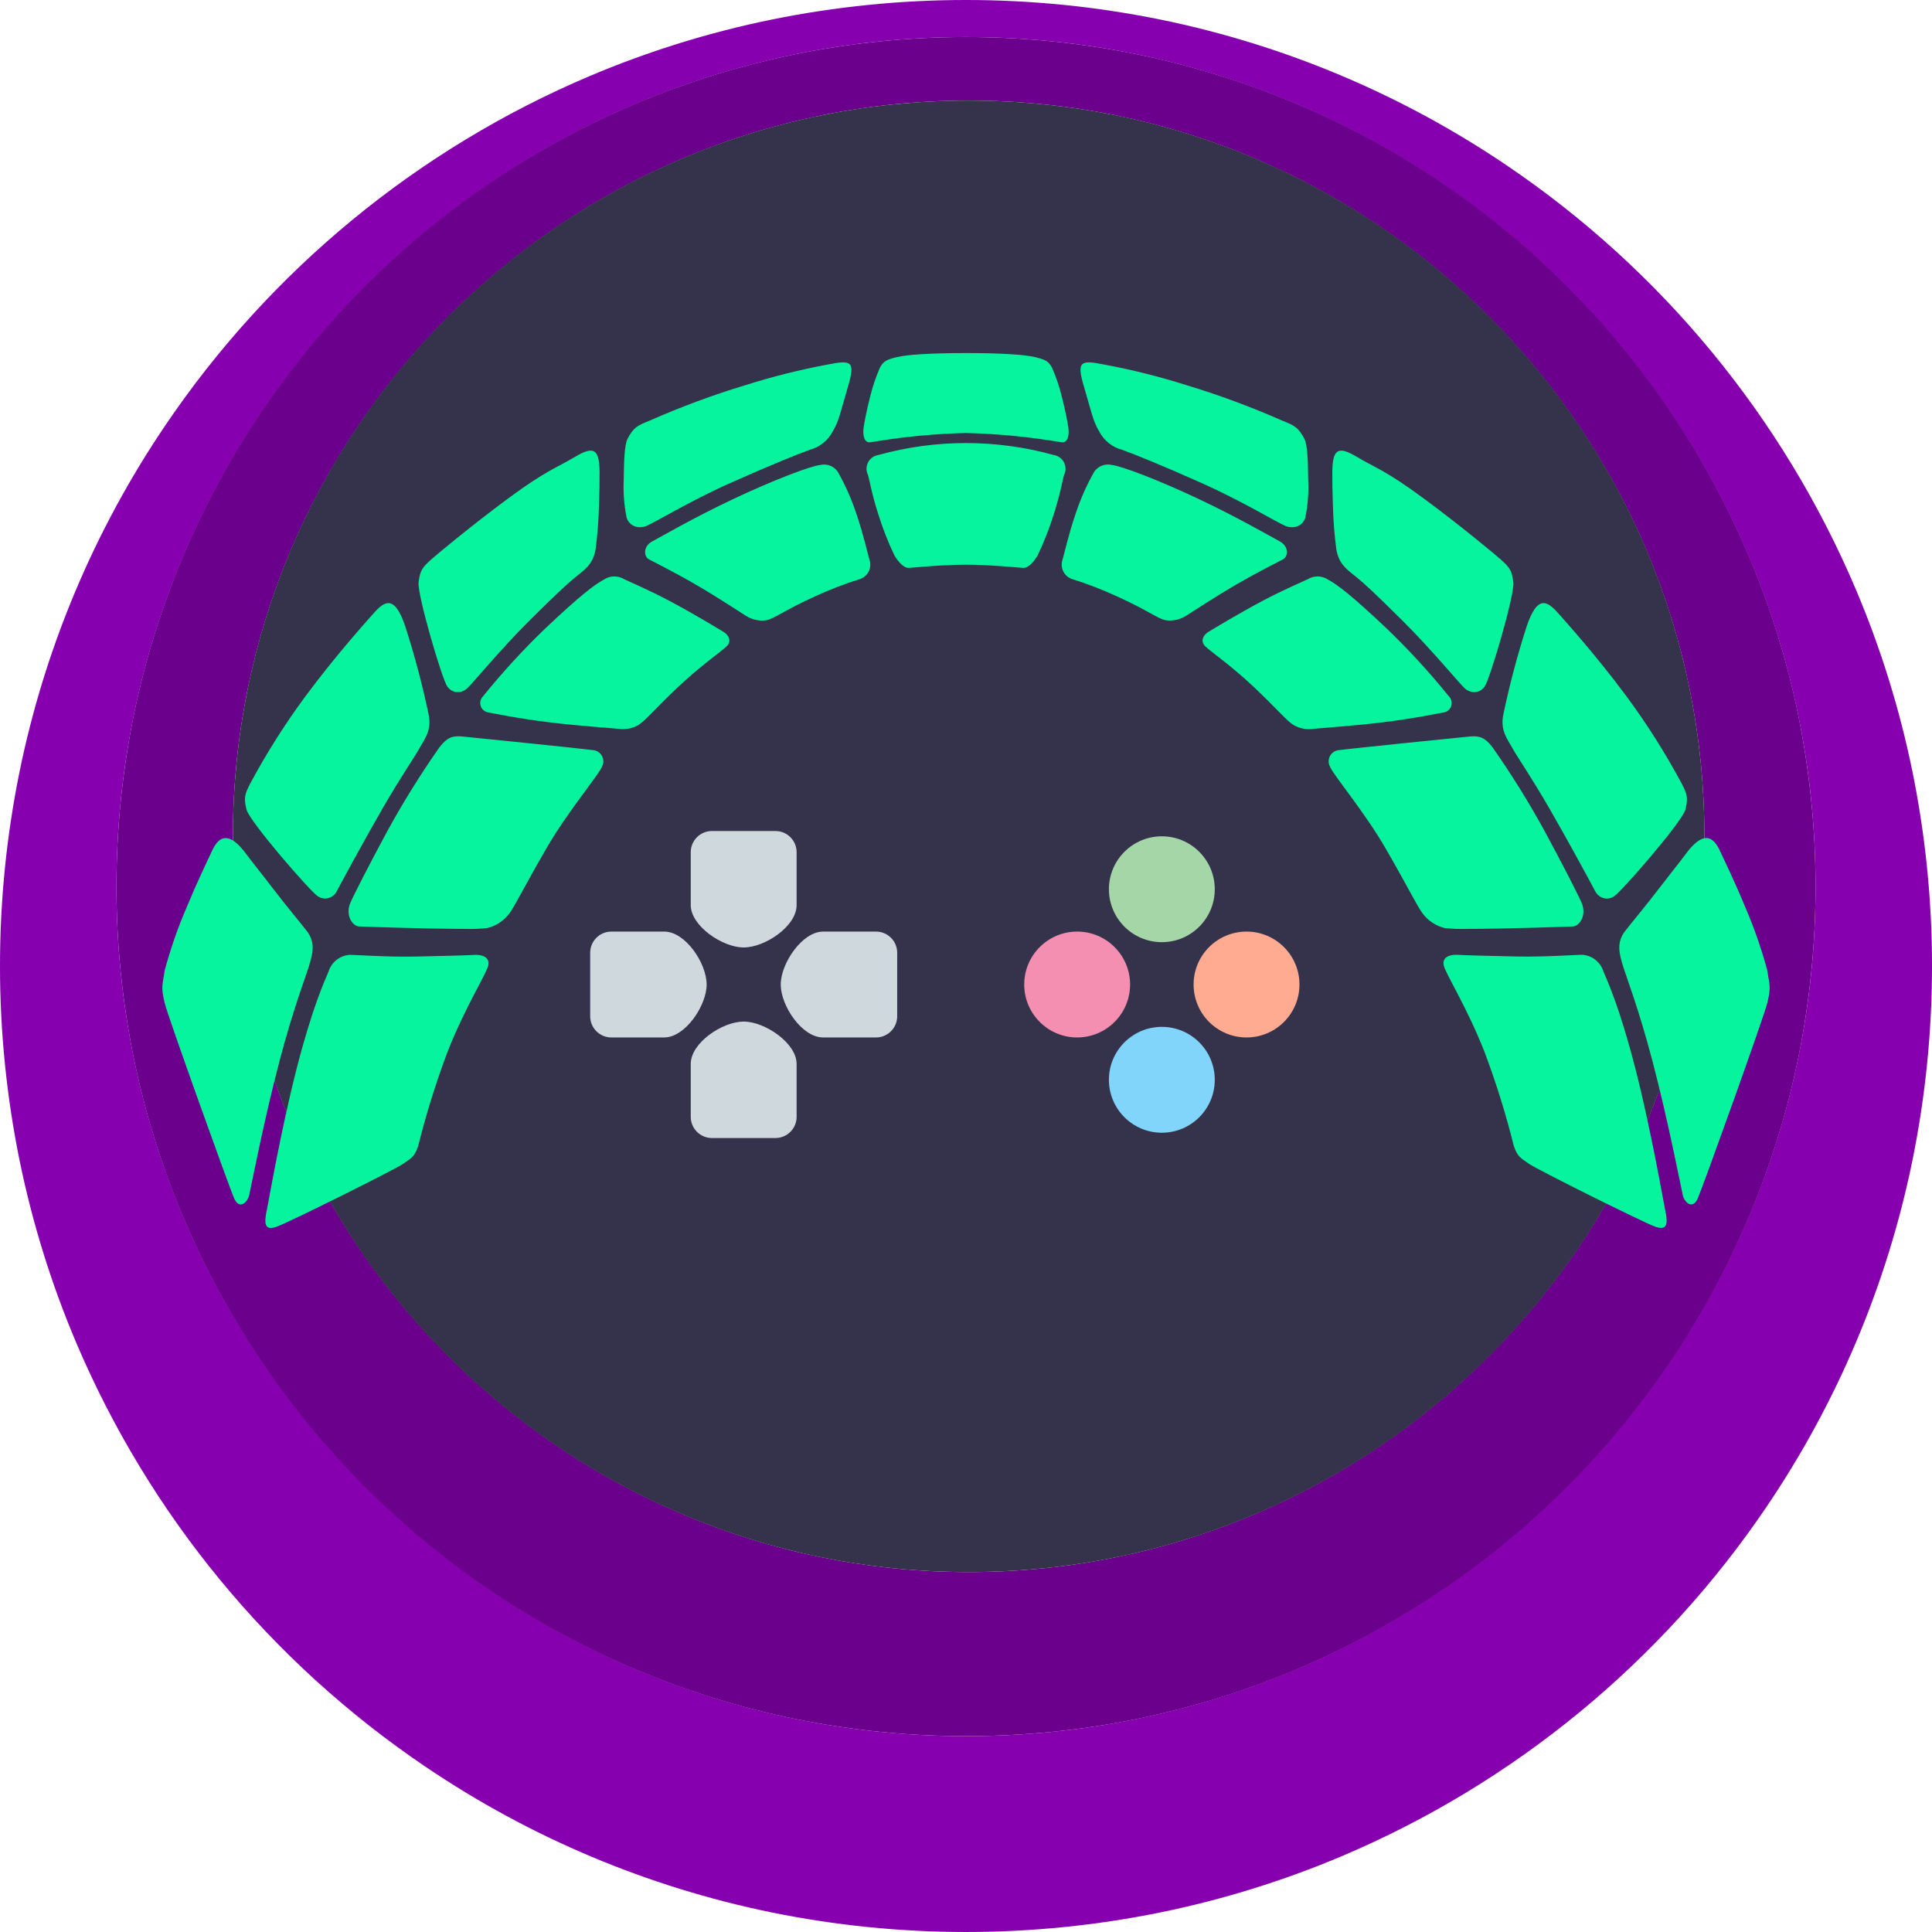
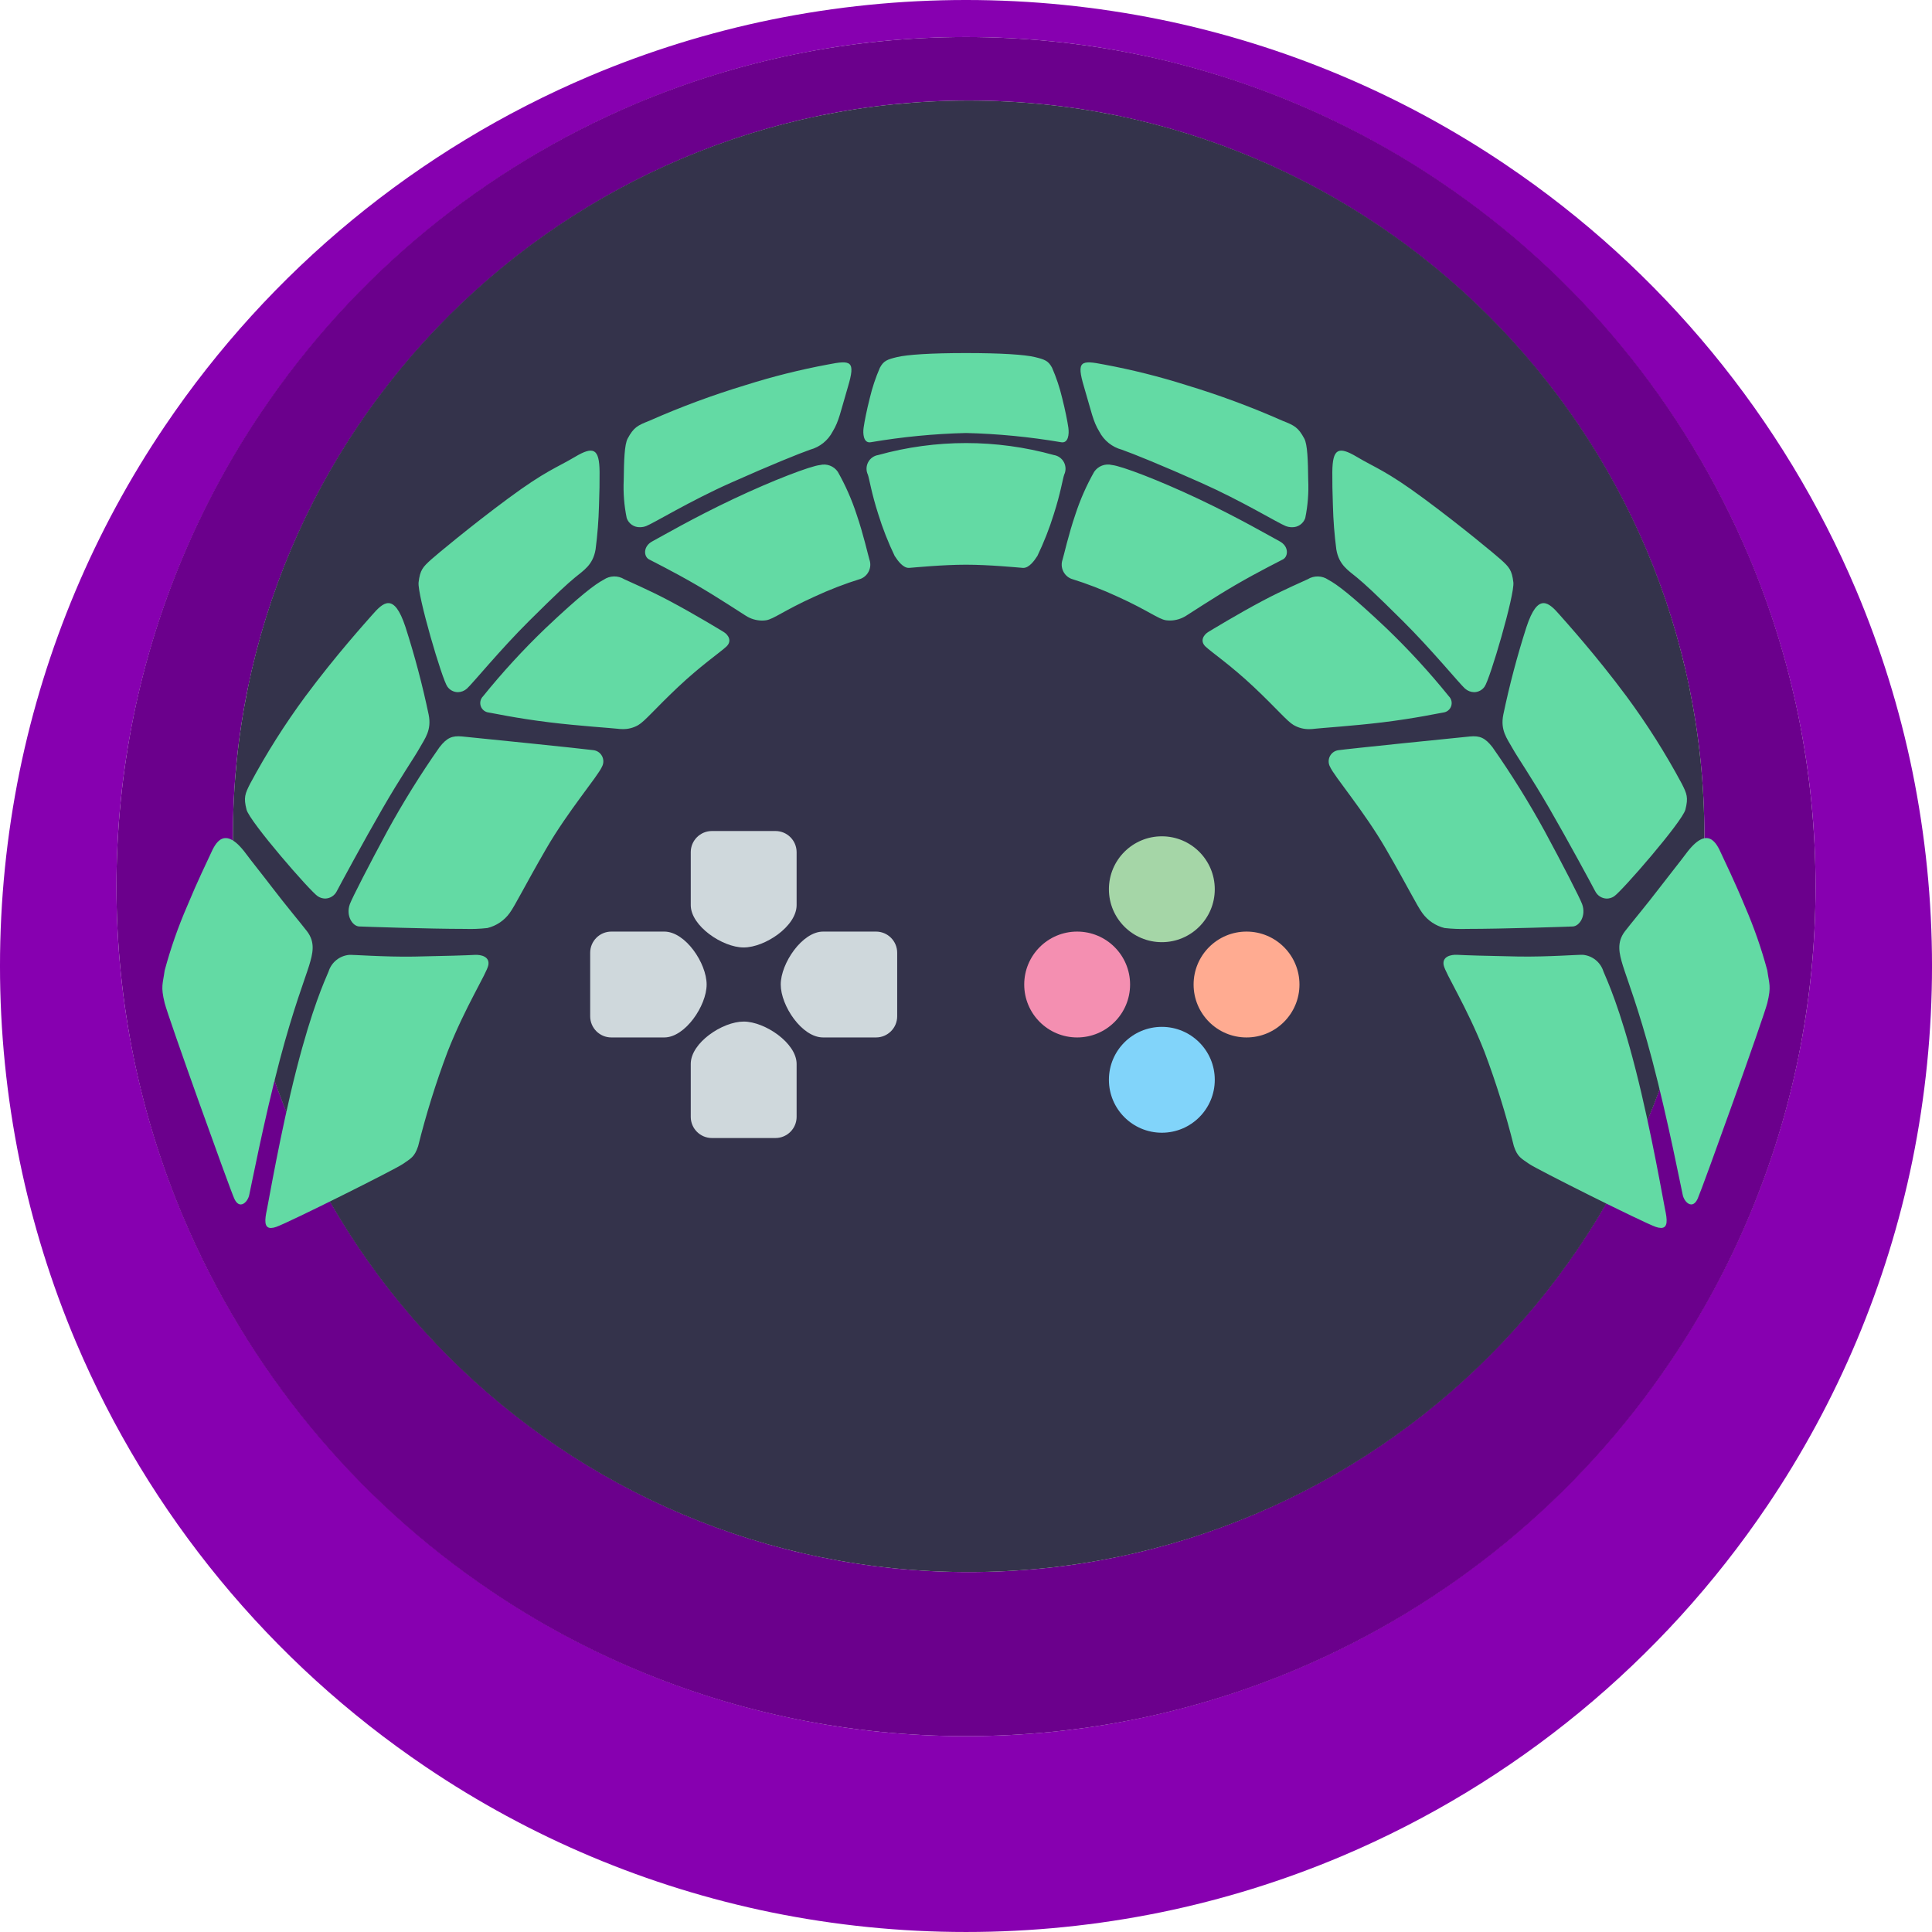
<svg xmlns="http://www.w3.org/2000/svg" width="365.001" height="364.999" viewBox="0 0 365.001 364.999">
  <g id="dark-flat-bulb" transform="translate(8343.001 1118.999)">
    <path id="Path_272" data-name="Path 272" d="M7428.5,1792a183.849,183.849,0,0,1-36.78-3.708,181.506,181.506,0,0,1-65.258-27.461,183.037,183.037,0,0,1-66.122-80.295,181.551,181.551,0,0,1-10.634-34.257,184.265,184.265,0,0,1,0-73.56,181.487,181.487,0,0,1,27.46-65.257,183.031,183.031,0,0,1,80.3-66.12,181.567,181.567,0,0,1,34.257-10.634,184.278,184.278,0,0,1,73.56,0,181.493,181.493,0,0,1,65.257,27.46,183.026,183.026,0,0,1,66.121,80.294,181.592,181.592,0,0,1,10.634,34.257,184.289,184.289,0,0,1,0,73.56,181.511,181.511,0,0,1-27.46,65.257,183.042,183.042,0,0,1-80.294,66.121,181.585,181.585,0,0,1-34.257,10.634A183.841,183.841,0,0,1,7428.5,1792Zm0-358c-88.5,0-160.5,72-160.5,160.5s72,160.5,160.5,160.5,160.5-72,160.5-160.5S7517,1434,7428.5,1434Z" transform="translate(-15589 -2546)" fill="#8700b0" />
    <path id="Path_273" data-name="Path 273" d="M7406.5,1748a161.681,161.681,0,0,1-32.347-3.261,159.617,159.617,0,0,1-57.391-24.15,160.959,160.959,0,0,1-58.149-70.615,159.69,159.69,0,0,1-9.352-30.127,162.067,162.067,0,0,1,0-64.693,159.632,159.632,0,0,1,24.149-57.391,160.966,160.966,0,0,1,70.615-58.15,159.689,159.689,0,0,1,30.128-9.352,162.066,162.066,0,0,1,64.692,0,159.615,159.615,0,0,1,57.391,24.15,160.962,160.962,0,0,1,58.15,70.615,159.723,159.723,0,0,1,9.352,30.128,162.067,162.067,0,0,1,0,64.693,159.623,159.623,0,0,1-24.15,57.391,160.975,160.975,0,0,1-70.615,58.15,159.676,159.676,0,0,1-30.128,9.352A161.667,161.667,0,0,1,7406.5,1748Zm.5-309c-76.645,0-139,62.355-139,139s62.355,139,139,139,139-62.355,139-139S7483.645,1439,7407,1439Z" transform="translate(-15567 -2539)" fill="#6b008c" />
    <path id="Path_274" data-name="Path 274" d="M139,0A139,139,0,1,1,0,139,139,139,0,0,1,139,0Z" transform="translate(-8299 -1100)" fill="#34334B" />
    <g id="Group_152" data-name="Group 152" transform="translate(-0.001 -497)">
      <path id="Path_209" data-name="Path 209" d="M5,0H15c4.006,0,8,6,8,10s-4.058,10-8,10H5a4,4,0,0,1-4-4V4A4,4,0,0,1,5,0Z" transform="translate(-8232.5 -446)" fill="#cfd8dc" />
      <path id="Path_209-2" data-name="Path 209" d="M5,0H15c4.006,0,8,6,8,10s-4.058,10-8,10H5a4,4,0,0,1-4-4V4A4,4,0,0,1,5,0Z" transform="translate(-8192.5 -466) rotate(90)" fill="#cfd8dc" />
      <path id="Path_209-3" data-name="Path 209" d="M5,0H15c4.006,0,8,6,8,10s-4.058,10-8,10H5a4,4,0,0,1-4-4V4A4,4,0,0,1,5,0Z" transform="translate(-8172.5 -426) rotate(180)" fill="#cfd8dc" />
      <path id="Path_209-4" data-name="Path 209" d="M5,0H15c4.006,0,8,6,8,10s-4.058,10-8,10H5a4,4,0,0,1-4-4V4A4,4,0,0,1,5,0Z" transform="translate(-8212.5 -406) rotate(-90)" fill="#cfd8dc" />
      <circle id="Ellipse_32" data-name="Ellipse 32" cx="10" cy="10" r="10" transform="translate(-8117.5 -446)" fill="#ffab91" />
      <circle id="Ellipse_34" data-name="Ellipse 34" cx="10" cy="10" r="10" transform="translate(-8133.5 -428)" fill="#81d4fa" />
      <circle id="Ellipse_35" data-name="Ellipse 35" cx="10" cy="10" r="10" transform="translate(-8133.5 -464)" fill="#a5d6a7" />
      <circle id="Ellipse_33" data-name="Ellipse 33" cx="10" cy="10" r="10" transform="translate(-8149.5 -446)" fill="#f48fb1" />
-       <path id="Path_255" data-name="Path 255" d="M299.294,169.5c-2.395-.845-22.471-10.875-23.916-11.9s-2.183-1.267-2.871-3.345a161.067,161.067,0,0,0-5.554-17.825c-3.38-8.607-7.417-14.813-7.712-16.393s1.313-2.012,2.614-1.932,5.427.209,11.412.32c2.831.052,5.822-.051,8.157-.155,2.118-.094,3.7-.189,4.13-.166a4.5,4.5,0,0,1,3.869,3.134c.755,1.809,3.091,6.82,6.092,18.574s5.29,25.194,5.556,26.4c.422,1.923.569,3.49-.755,3.491A3.155,3.155,0,0,1,299.294,169.5ZM36.929,166.226c.266-1.211,2.557-14.65,5.557-26.4s5.336-16.765,6.091-18.574a4.5,4.5,0,0,1,3.869-3.134c.432-.023,2.012.071,4.129.166,2.335.1,5.326.207,8.158.155,5.984-.112,10.112-.241,11.412-.32s2.908.354,2.613,1.932-4.331,7.786-7.712,16.393a161.275,161.275,0,0,0-5.554,17.825c-.687,2.078-1.426,2.324-2.87,3.345S41.1,168.659,38.706,169.5a3.155,3.155,0,0,1-1.021.212C36.361,169.716,36.507,168.148,36.929,166.226Zm267.5-2.661c-.194-.768-2.8-14.258-5.794-25.6-2.576-9.743-4.82-15.484-5.527-17.794s-1.236-4.394.385-6.516c1.039-1.363,4.024-4.913,6.69-8.41,1.778-2.333,3.723-4.736,4.833-6.234,4.183-5.647,5.859-1.809,6.683,0s2.416,5,4.446,9.905a87.553,87.553,0,0,1,4.242,12.142c.357,2.619.778,2.976,0,6.158-.632,2.59-12.191,34.8-13.142,36.927-.36.808-.8,1.12-1.23,1.12C305.315,165.264,304.649,164.428,304.431,163.564Zm-273.677.58c-.951-2.13-12.51-34.337-13.142-36.927-.778-3.182-.357-3.539,0-6.158a87.552,87.552,0,0,1,4.242-12.142c2.03-4.9,3.622-8.1,4.446-9.905s2.5-5.647,6.682,0c1.11,1.5,3.055,3.9,4.832,6.234,2.667,3.5,5.65,7.047,6.691,8.41,1.621,2.122,1.092,4.206.385,6.516s-2.951,8.051-5.527,17.794c-3,11.34-5.6,24.83-5.794,25.6-.218.864-.885,1.7-1.586,1.7C31.555,165.265,31.114,164.953,30.754,164.145Zm228.661-51.1a7.341,7.341,0,0,1-4.194-2.824c-1.1-1.517-2.714-4.9-6.881-12.11s-9.777-13.716-10.579-15.564a2.128,2.128,0,0,1,1.722-3.114c.973-.167,22.93-2.421,24.742-2.58s2.819.2,4.247,2.039a168.892,168.892,0,0,1,9.859,15.855c3.365,6.216,6.629,12.583,7.061,13.746.827,2.226-.489,4.2-1.754,4.257-.951.045-13.194.458-19.94.458A29.354,29.354,0,0,1,259.415,113.043Zm-205.052-.294c-1.265-.059-2.58-2.031-1.753-4.257.431-1.163,3.7-7.529,7.061-13.746A168.736,168.736,0,0,1,69.529,78.89c1.428-1.842,2.435-2.2,4.247-2.039s23.77,2.414,24.742,2.58a2.128,2.128,0,0,1,1.723,3.114c-.8,1.848-6.412,8.352-10.579,15.564s-5.784,10.592-6.881,12.11a7.343,7.343,0,0,1-4.195,2.824,29.352,29.352,0,0,1-4.281.164C67.557,113.207,55.314,112.793,54.363,112.748Zm233.5-6.673c-.638-1.236-5.087-9.473-8.643-15.623s-5.965-9.567-6.974-11.379-2.343-3.4-1.728-6.374a163.556,163.556,0,0,1,4.372-16.535c2.176-6.611,4.216-4.645,6.311-2.244,1.071,1.227,6.846,7.6,12.607,15.372a135.9,135.9,0,0,1,10.419,16.472c.988,1.946,1.259,2.632.689,4.9s-12.071,15.5-13.488,16.4a2.557,2.557,0,0,1-1.369.416A2.505,2.505,0,0,1,287.866,106.076Zm-241.3.985c-1.417-.893-12.919-14.132-13.488-16.4s-.3-2.952.689-4.9a136.013,136.013,0,0,1,10.42-16.472c5.76-7.77,11.535-14.145,12.606-15.372,2.1-2.4,4.135-4.368,6.311,2.244A163.307,163.307,0,0,1,67.479,72.7c.614,2.972-.72,4.562-1.729,6.374S62.333,84.3,58.777,90.453s-8,14.387-8.643,15.623a2.506,2.506,0,0,1-2.2,1.4A2.557,2.557,0,0,1,46.568,107.061Zm56.44-31.681c-.715-.1-7.309-.534-12.712-1.2-6.33-.775-10.837-1.772-11.462-1.855a1.8,1.8,0,0,1-1.067-3.064,137.962,137.962,0,0,1,11.77-12.829c6.683-6.324,9.394-8.33,11.008-9.188a3.576,3.576,0,0,1,3.908-.094c.65.322,4.568,1.987,8.4,4.017,4.986,2.643,9.94,5.683,10.331,5.915.9.529,1.682,1.714.564,2.775s-4.78,3.543-9.149,7.663-6.253,6.453-7.52,7.185a5.667,5.667,0,0,1-2.915.755A8.479,8.479,0,0,1,103.008,75.38Zm127.915-.672c-1.265-.731-3.149-3.064-7.519-7.184s-8.033-6.6-9.15-7.663-.333-2.246.565-2.776c.391-.23,5.344-3.271,10.331-5.914,3.83-2.03,7.748-3.695,8.4-4.017a3.576,3.576,0,0,1,3.908.094c1.614.858,4.324,2.864,11.008,9.188a137.963,137.963,0,0,1,11.77,12.829,1.8,1.8,0,0,1-1.067,3.063c-.626.084-5.133,1.081-11.463,1.856-5.4.661-12,1.1-12.711,1.2a8.469,8.469,0,0,1-1.154.084A5.668,5.668,0,0,1,230.923,74.708Zm32.36-6.9c-1.039-.925-6.292-7.354-11.757-12.78s-7.068-6.872-8.658-8.2-3.406-2.336-3.9-5.331a79.98,79.98,0,0,1-.641-8.226c-.092-2.476-.129-4.643-.113-6.388.041-4.438,1.15-4.933,4.652-2.848s5.468,2.567,12.63,7.859S269.218,42.683,270.01,43.4c1.62,1.462,2.119,2.007,2.4,4.326s-4.44,18.385-5.443,19.726A2.42,2.42,0,0,1,265,68.483,2.607,2.607,0,0,1,263.283,67.809Zm-192.25-.358c-1-1.342-5.723-17.407-5.443-19.726s.779-2.864,2.4-4.326c.792-.715,7.351-6.215,14.512-11.507s9.129-5.775,12.63-7.859,4.611-1.59,4.651,2.848c.016,1.744-.021,3.912-.113,6.388a80,80,0,0,1-.641,8.226c-.492,2.994-2.307,4-3.9,5.331s-3.193,2.775-8.658,8.2S75.755,66.883,74.716,67.809A2.607,2.607,0,0,1,73,68.483,2.42,2.42,0,0,1,71.033,67.451ZM206.793,54.9c-1.409-.193-3.514-1.914-9.105-4.44a70.519,70.519,0,0,0-8.81-3.4,2.883,2.883,0,0,1-1.633-3.629c.221-.675,1.12-4.738,2.435-8.568a44.054,44.054,0,0,1,3.54-8.018,3.15,3.15,0,0,1,3.37-1.275c1.763.18,8.774,2.823,16.387,6.425s13.484,7.033,15.268,7.983,1.645,2.83.683,3.392c-.48.279-4.508,2.243-9.074,4.9-4.086,2.378-8.708,5.45-9.292,5.794a5.771,5.771,0,0,1-3,.885A5.7,5.7,0,0,1,206.793,54.9Zm-79.355-.832c-.583-.346-5.206-3.416-9.292-5.794-4.566-2.658-8.594-4.622-9.074-4.9-.962-.562-1.1-2.441.683-3.391S117.411,35.6,125.024,32s14.624-6.245,16.387-6.426a3.153,3.153,0,0,1,3.37,1.275,44.03,44.03,0,0,1,3.539,8.019c1.317,3.83,2.215,7.893,2.436,8.569a2.883,2.883,0,0,1-1.633,3.628,70.52,70.52,0,0,0-8.81,3.4c-5.592,2.526-7.7,4.247-9.105,4.44a5.7,5.7,0,0,1-.772.054A5.771,5.771,0,0,1,127.438,54.071Zm52.277-9.066c-1.133-.085-6.384-.6-10.715-.6s-9.581.515-10.714.6-2.15-1.3-2.768-2.267a57.453,57.453,0,0,1-3.1-7.9c-1.263-3.914-1.684-6.67-1.954-7.437a2.617,2.617,0,0,1,1.954-3.715,61.961,61.961,0,0,1,33.176,0,2.617,2.617,0,0,1,1.954,3.715c-.271.767-.691,3.523-1.954,7.438a57.6,57.6,0,0,1-3.1,7.9c-.6.941-1.576,2.272-2.669,2.272C179.781,45.009,179.748,45.008,179.715,45.005ZM229.4,37.1c-1.418-.548-8.26-4.731-15.928-8.148s-12.889-5.518-15.029-6.276a6.775,6.775,0,0,1-4.258-3.422c-1.2-1.967-1.454-3.629-2.9-8.492s-.616-5.047,3.785-4.18a130.377,130.377,0,0,1,15.582,3.9,157.974,157.974,0,0,1,18.175,6.74c2.219.874,2.937,1.232,4.08,3.344.608,1.126.7,4.117.747,7.873a28.939,28.939,0,0,1-.563,7.154,2.565,2.565,0,0,1-2.522,1.729A3.261,3.261,0,0,1,229.4,37.1ZM104.9,35.589a28.867,28.867,0,0,1-.564-7.154c.046-3.757.139-6.747.748-7.873,1.142-2.112,1.859-2.471,4.08-3.344a157.9,157.9,0,0,1,18.175-6.74,130.561,130.561,0,0,1,15.581-3.9c4.4-.867,5.227-.683,3.785,4.181s-1.7,6.526-2.9,8.492a6.781,6.781,0,0,1-4.258,3.423c-2.141.757-7.361,2.858-15.029,6.275s-14.511,7.6-15.929,8.148a3.254,3.254,0,0,1-1.171.221A2.565,2.565,0,0,1,104.9,35.589ZM149.659,18.5c.176-1.219.576-3.248,1.165-5.58a34.007,34.007,0,0,1,1.909-5.728c.7-1.3,1.333-1.556,3.264-2.017s6.337-.756,13-.756,11.072.294,13,.756,2.56.716,3.264,2.017a33.861,33.861,0,0,1,1.91,5.728c.589,2.332.988,4.361,1.165,5.58s.01,3.027-1.382,2.762A125.546,125.546,0,0,0,169,19.521a125.366,125.366,0,0,0-17.959,1.739,1.4,1.4,0,0,1-.262.026C149.629,21.286,149.495,19.634,149.659,18.5Z" transform="translate(-8329.5 -559.716)" fill="#07f49e" />
+       <path id="Path_255" data-name="Path 255" d="M299.294,169.5c-2.395-.845-22.471-10.875-23.916-11.9s-2.183-1.267-2.871-3.345a161.067,161.067,0,0,0-5.554-17.825c-3.38-8.607-7.417-14.813-7.712-16.393s1.313-2.012,2.614-1.932,5.427.209,11.412.32c2.831.052,5.822-.051,8.157-.155,2.118-.094,3.7-.189,4.13-.166a4.5,4.5,0,0,1,3.869,3.134c.755,1.809,3.091,6.82,6.092,18.574s5.29,25.194,5.556,26.4c.422,1.923.569,3.49-.755,3.491A3.155,3.155,0,0,1,299.294,169.5ZM36.929,166.226c.266-1.211,2.557-14.65,5.557-26.4s5.336-16.765,6.091-18.574a4.5,4.5,0,0,1,3.869-3.134c.432-.023,2.012.071,4.129.166,2.335.1,5.326.207,8.158.155,5.984-.112,10.112-.241,11.412-.32s2.908.354,2.613,1.932-4.331,7.786-7.712,16.393a161.275,161.275,0,0,0-5.554,17.825c-.687,2.078-1.426,2.324-2.87,3.345S41.1,168.659,38.706,169.5a3.155,3.155,0,0,1-1.021.212C36.361,169.716,36.507,168.148,36.929,166.226Zm267.5-2.661c-.194-.768-2.8-14.258-5.794-25.6-2.576-9.743-4.82-15.484-5.527-17.794s-1.236-4.394.385-6.516c1.039-1.363,4.024-4.913,6.69-8.41,1.778-2.333,3.723-4.736,4.833-6.234,4.183-5.647,5.859-1.809,6.683,0s2.416,5,4.446,9.905a87.553,87.553,0,0,1,4.242,12.142c.357,2.619.778,2.976,0,6.158-.632,2.59-12.191,34.8-13.142,36.927-.36.808-.8,1.12-1.23,1.12C305.315,165.264,304.649,164.428,304.431,163.564Zm-273.677.58c-.951-2.13-12.51-34.337-13.142-36.927-.778-3.182-.357-3.539,0-6.158a87.552,87.552,0,0,1,4.242-12.142c2.03-4.9,3.622-8.1,4.446-9.905s2.5-5.647,6.682,0c1.11,1.5,3.055,3.9,4.832,6.234,2.667,3.5,5.65,7.047,6.691,8.41,1.621,2.122,1.092,4.206.385,6.516s-2.951,8.051-5.527,17.794c-3,11.34-5.6,24.83-5.794,25.6-.218.864-.885,1.7-1.586,1.7C31.555,165.265,31.114,164.953,30.754,164.145Zm228.661-51.1a7.341,7.341,0,0,1-4.194-2.824c-1.1-1.517-2.714-4.9-6.881-12.11s-9.777-13.716-10.579-15.564a2.128,2.128,0,0,1,1.722-3.114c.973-.167,22.93-2.421,24.742-2.58s2.819.2,4.247,2.039a168.892,168.892,0,0,1,9.859,15.855c3.365,6.216,6.629,12.583,7.061,13.746.827,2.226-.489,4.2-1.754,4.257-.951.045-13.194.458-19.94.458A29.354,29.354,0,0,1,259.415,113.043Zm-205.052-.294c-1.265-.059-2.58-2.031-1.753-4.257.431-1.163,3.7-7.529,7.061-13.746A168.736,168.736,0,0,1,69.529,78.89c1.428-1.842,2.435-2.2,4.247-2.039s23.77,2.414,24.742,2.58a2.128,2.128,0,0,1,1.723,3.114c-.8,1.848-6.412,8.352-10.579,15.564s-5.784,10.592-6.881,12.11a7.343,7.343,0,0,1-4.195,2.824,29.352,29.352,0,0,1-4.281.164C67.557,113.207,55.314,112.793,54.363,112.748Zm233.5-6.673c-.638-1.236-5.087-9.473-8.643-15.623s-5.965-9.567-6.974-11.379-2.343-3.4-1.728-6.374a163.556,163.556,0,0,1,4.372-16.535c2.176-6.611,4.216-4.645,6.311-2.244,1.071,1.227,6.846,7.6,12.607,15.372a135.9,135.9,0,0,1,10.419,16.472c.988,1.946,1.259,2.632.689,4.9s-12.071,15.5-13.488,16.4a2.557,2.557,0,0,1-1.369.416A2.505,2.505,0,0,1,287.866,106.076Zm-241.3.985c-1.417-.893-12.919-14.132-13.488-16.4s-.3-2.952.689-4.9a136.013,136.013,0,0,1,10.42-16.472c5.76-7.77,11.535-14.145,12.606-15.372,2.1-2.4,4.135-4.368,6.311,2.244A163.307,163.307,0,0,1,67.479,72.7c.614,2.972-.72,4.562-1.729,6.374S62.333,84.3,58.777,90.453s-8,14.387-8.643,15.623a2.506,2.506,0,0,1-2.2,1.4A2.557,2.557,0,0,1,46.568,107.061Zm56.44-31.681c-.715-.1-7.309-.534-12.712-1.2-6.33-.775-10.837-1.772-11.462-1.855a1.8,1.8,0,0,1-1.067-3.064,137.962,137.962,0,0,1,11.77-12.829c6.683-6.324,9.394-8.33,11.008-9.188a3.576,3.576,0,0,1,3.908-.094c.65.322,4.568,1.987,8.4,4.017,4.986,2.643,9.94,5.683,10.331,5.915.9.529,1.682,1.714.564,2.775s-4.78,3.543-9.149,7.663-6.253,6.453-7.52,7.185a5.667,5.667,0,0,1-2.915.755A8.479,8.479,0,0,1,103.008,75.38Zm127.915-.672c-1.265-.731-3.149-3.064-7.519-7.184s-8.033-6.6-9.15-7.663-.333-2.246.565-2.776c.391-.23,5.344-3.271,10.331-5.914,3.83-2.03,7.748-3.695,8.4-4.017a3.576,3.576,0,0,1,3.908.094c1.614.858,4.324,2.864,11.008,9.188a137.963,137.963,0,0,1,11.77,12.829,1.8,1.8,0,0,1-1.067,3.063c-.626.084-5.133,1.081-11.463,1.856-5.4.661-12,1.1-12.711,1.2a8.469,8.469,0,0,1-1.154.084A5.668,5.668,0,0,1,230.923,74.708Zm32.36-6.9c-1.039-.925-6.292-7.354-11.757-12.78s-7.068-6.872-8.658-8.2-3.406-2.336-3.9-5.331a79.98,79.98,0,0,1-.641-8.226c-.092-2.476-.129-4.643-.113-6.388.041-4.438,1.15-4.933,4.652-2.848s5.468,2.567,12.63,7.859S269.218,42.683,270.01,43.4c1.62,1.462,2.119,2.007,2.4,4.326s-4.44,18.385-5.443,19.726A2.42,2.42,0,0,1,265,68.483,2.607,2.607,0,0,1,263.283,67.809Zm-192.25-.358c-1-1.342-5.723-17.407-5.443-19.726s.779-2.864,2.4-4.326c.792-.715,7.351-6.215,14.512-11.507s9.129-5.775,12.63-7.859,4.611-1.59,4.651,2.848c.016,1.744-.021,3.912-.113,6.388a80,80,0,0,1-.641,8.226c-.492,2.994-2.307,4-3.9,5.331s-3.193,2.775-8.658,8.2S75.755,66.883,74.716,67.809A2.607,2.607,0,0,1,73,68.483,2.42,2.42,0,0,1,71.033,67.451ZM206.793,54.9c-1.409-.193-3.514-1.914-9.105-4.44a70.519,70.519,0,0,0-8.81-3.4,2.883,2.883,0,0,1-1.633-3.629c.221-.675,1.12-4.738,2.435-8.568a44.054,44.054,0,0,1,3.54-8.018,3.15,3.15,0,0,1,3.37-1.275c1.763.18,8.774,2.823,16.387,6.425s13.484,7.033,15.268,7.983,1.645,2.83.683,3.392c-.48.279-4.508,2.243-9.074,4.9-4.086,2.378-8.708,5.45-9.292,5.794a5.771,5.771,0,0,1-3,.885A5.7,5.7,0,0,1,206.793,54.9Zm-79.355-.832c-.583-.346-5.206-3.416-9.292-5.794-4.566-2.658-8.594-4.622-9.074-4.9-.962-.562-1.1-2.441.683-3.391S117.411,35.6,125.024,32s14.624-6.245,16.387-6.426a3.153,3.153,0,0,1,3.37,1.275,44.03,44.03,0,0,1,3.539,8.019c1.317,3.83,2.215,7.893,2.436,8.569a2.883,2.883,0,0,1-1.633,3.628,70.52,70.52,0,0,0-8.81,3.4c-5.592,2.526-7.7,4.247-9.105,4.44a5.7,5.7,0,0,1-.772.054A5.771,5.771,0,0,1,127.438,54.071Zm52.277-9.066c-1.133-.085-6.384-.6-10.715-.6s-9.581.515-10.714.6-2.15-1.3-2.768-2.267a57.453,57.453,0,0,1-3.1-7.9c-1.263-3.914-1.684-6.67-1.954-7.437a2.617,2.617,0,0,1,1.954-3.715,61.961,61.961,0,0,1,33.176,0,2.617,2.617,0,0,1,1.954,3.715c-.271.767-.691,3.523-1.954,7.438a57.6,57.6,0,0,1-3.1,7.9c-.6.941-1.576,2.272-2.669,2.272C179.781,45.009,179.748,45.008,179.715,45.005ZM229.4,37.1c-1.418-.548-8.26-4.731-15.928-8.148s-12.889-5.518-15.029-6.276a6.775,6.775,0,0,1-4.258-3.422c-1.2-1.967-1.454-3.629-2.9-8.492s-.616-5.047,3.785-4.18a130.377,130.377,0,0,1,15.582,3.9,157.974,157.974,0,0,1,18.175,6.74c2.219.874,2.937,1.232,4.08,3.344.608,1.126.7,4.117.747,7.873a28.939,28.939,0,0,1-.563,7.154,2.565,2.565,0,0,1-2.522,1.729A3.261,3.261,0,0,1,229.4,37.1ZM104.9,35.589a28.867,28.867,0,0,1-.564-7.154c.046-3.757.139-6.747.748-7.873,1.142-2.112,1.859-2.471,4.08-3.344a157.9,157.9,0,0,1,18.175-6.74,130.561,130.561,0,0,1,15.581-3.9c4.4-.867,5.227-.683,3.785,4.181s-1.7,6.526-2.9,8.492a6.781,6.781,0,0,1-4.258,3.423c-2.141.757-7.361,2.858-15.029,6.275s-14.511,7.6-15.929,8.148a3.254,3.254,0,0,1-1.171.221A2.565,2.565,0,0,1,104.9,35.589ZM149.659,18.5c.176-1.219.576-3.248,1.165-5.58a34.007,34.007,0,0,1,1.909-5.728c.7-1.3,1.333-1.556,3.264-2.017s6.337-.756,13-.756,11.072.294,13,.756,2.56.716,3.264,2.017a33.861,33.861,0,0,1,1.91,5.728c.589,2.332.988,4.361,1.165,5.58s.01,3.027-1.382,2.762A125.546,125.546,0,0,0,169,19.521a125.366,125.366,0,0,0-17.959,1.739,1.4,1.4,0,0,1-.262.026C149.629,21.286,149.495,19.634,149.659,18.5Z" transform="translate(-8329.5 -559.716)" fill="#63DAA4" />
    </g>
  </g>
</svg>
